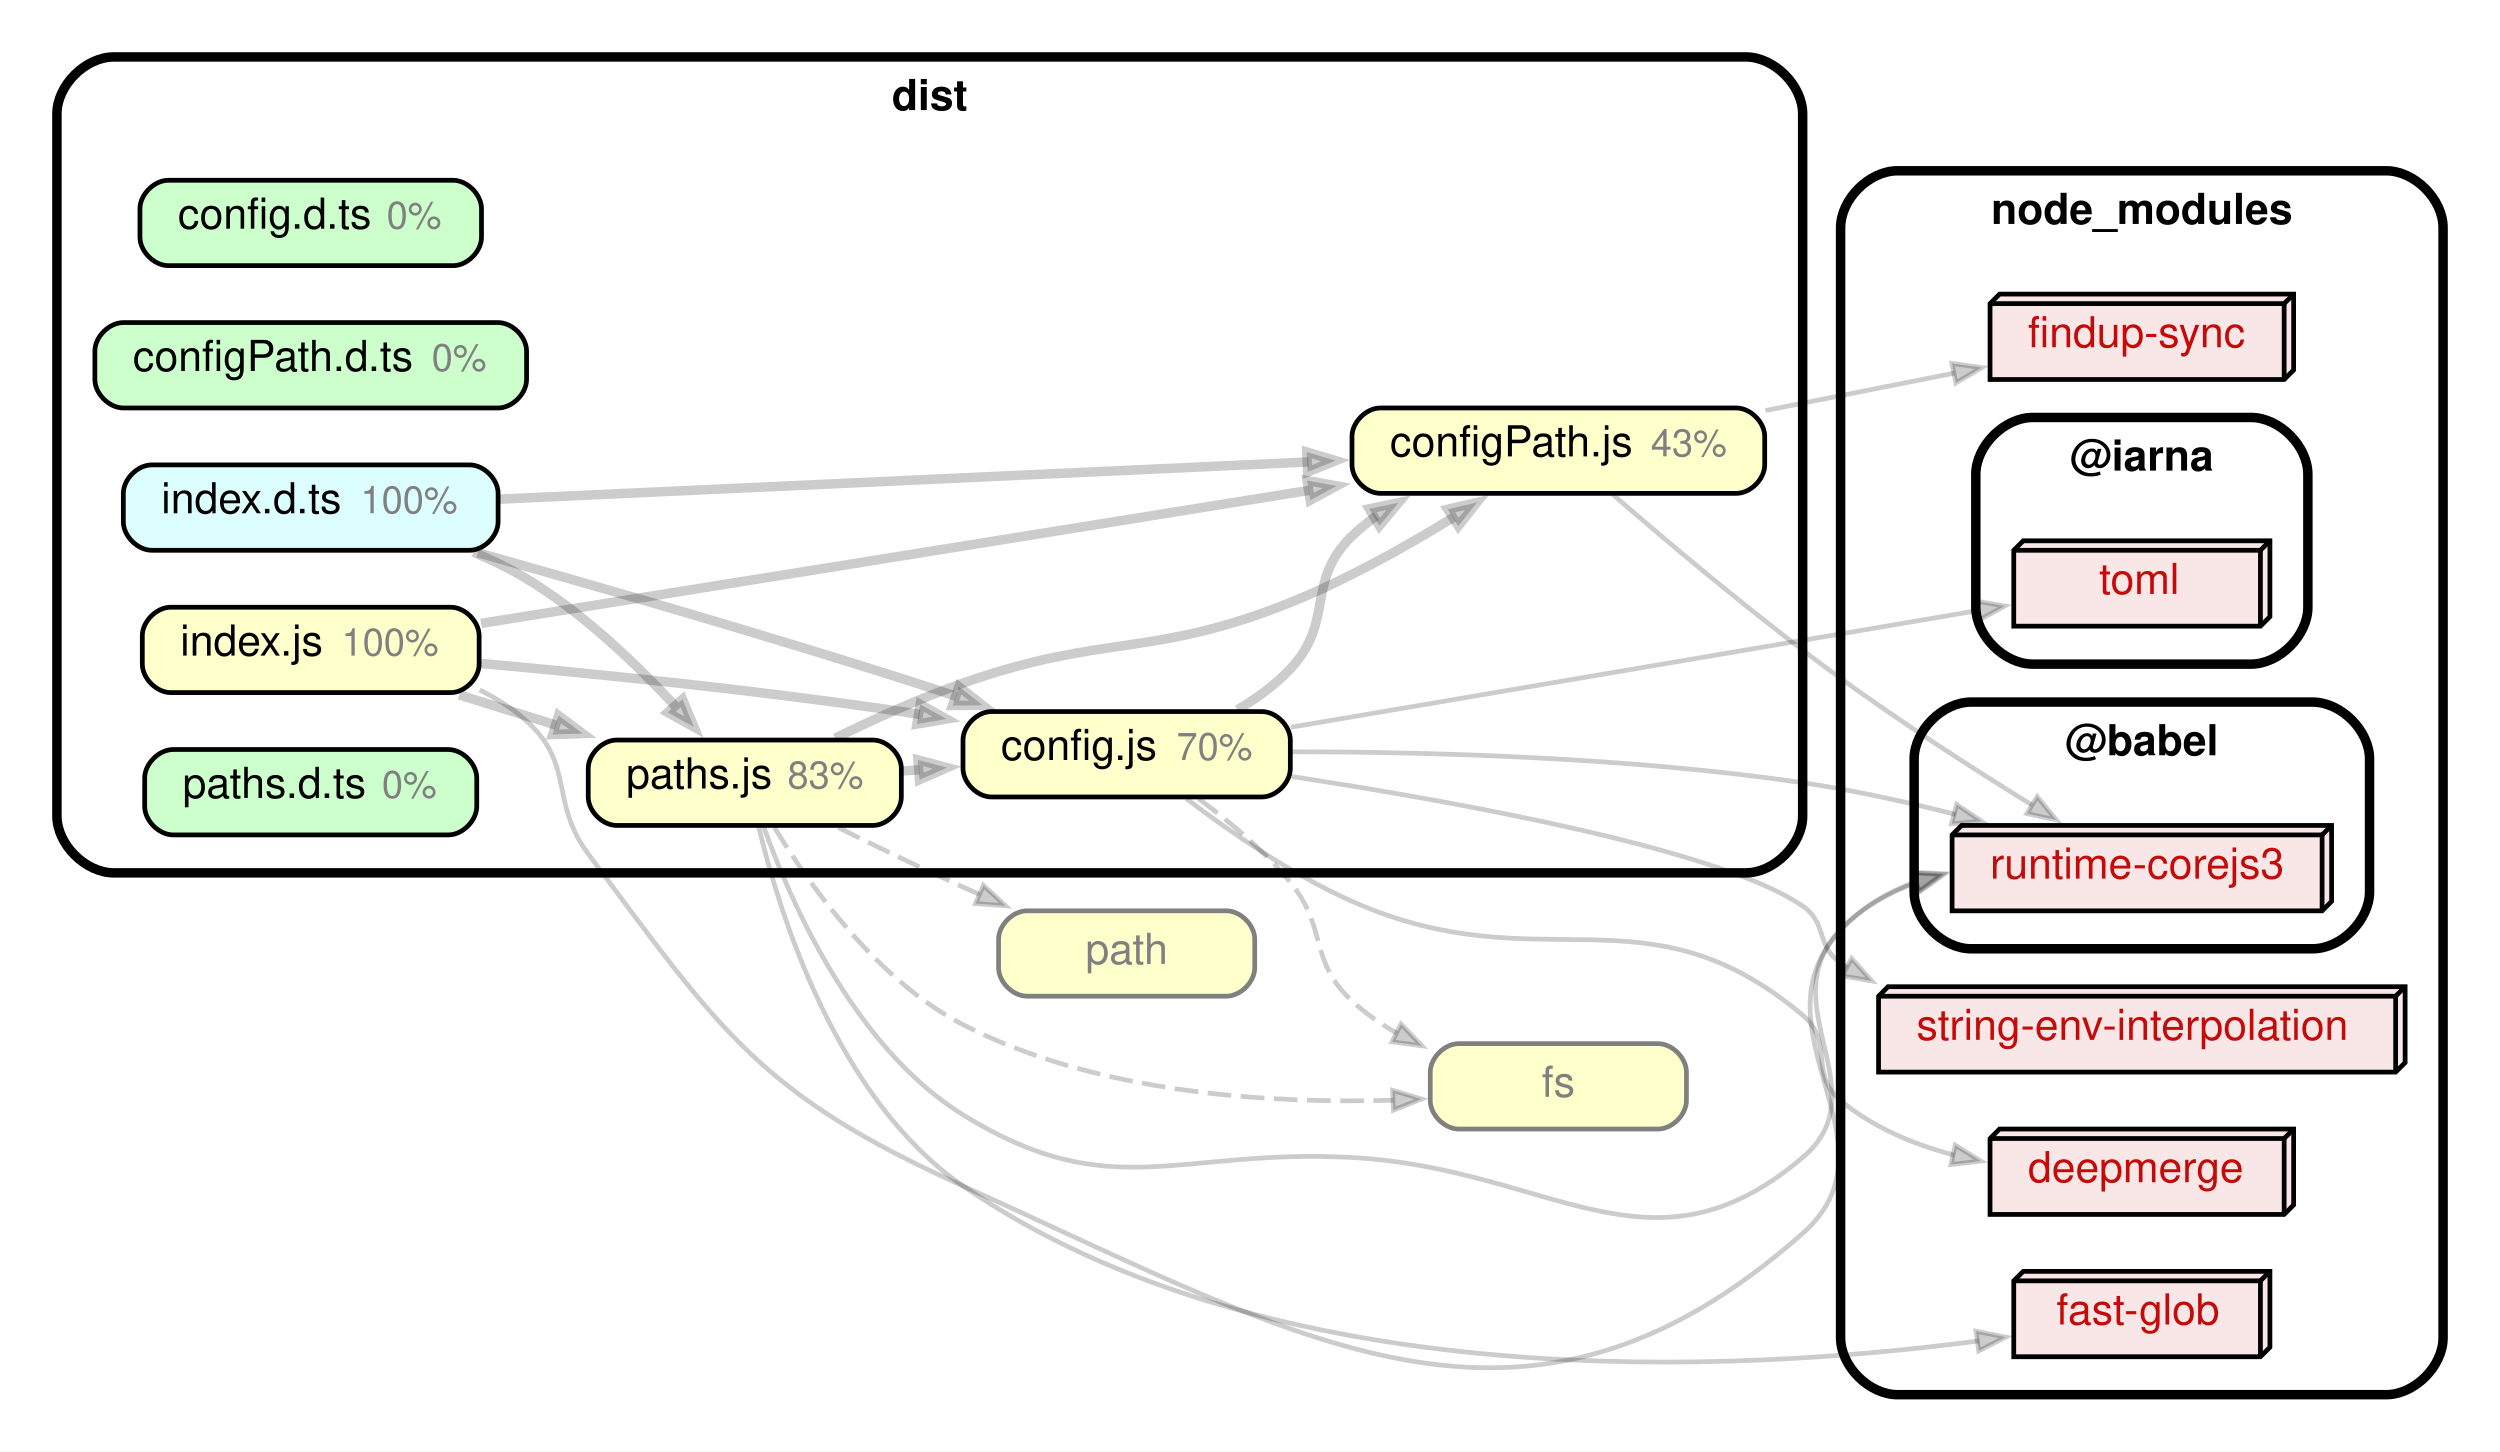
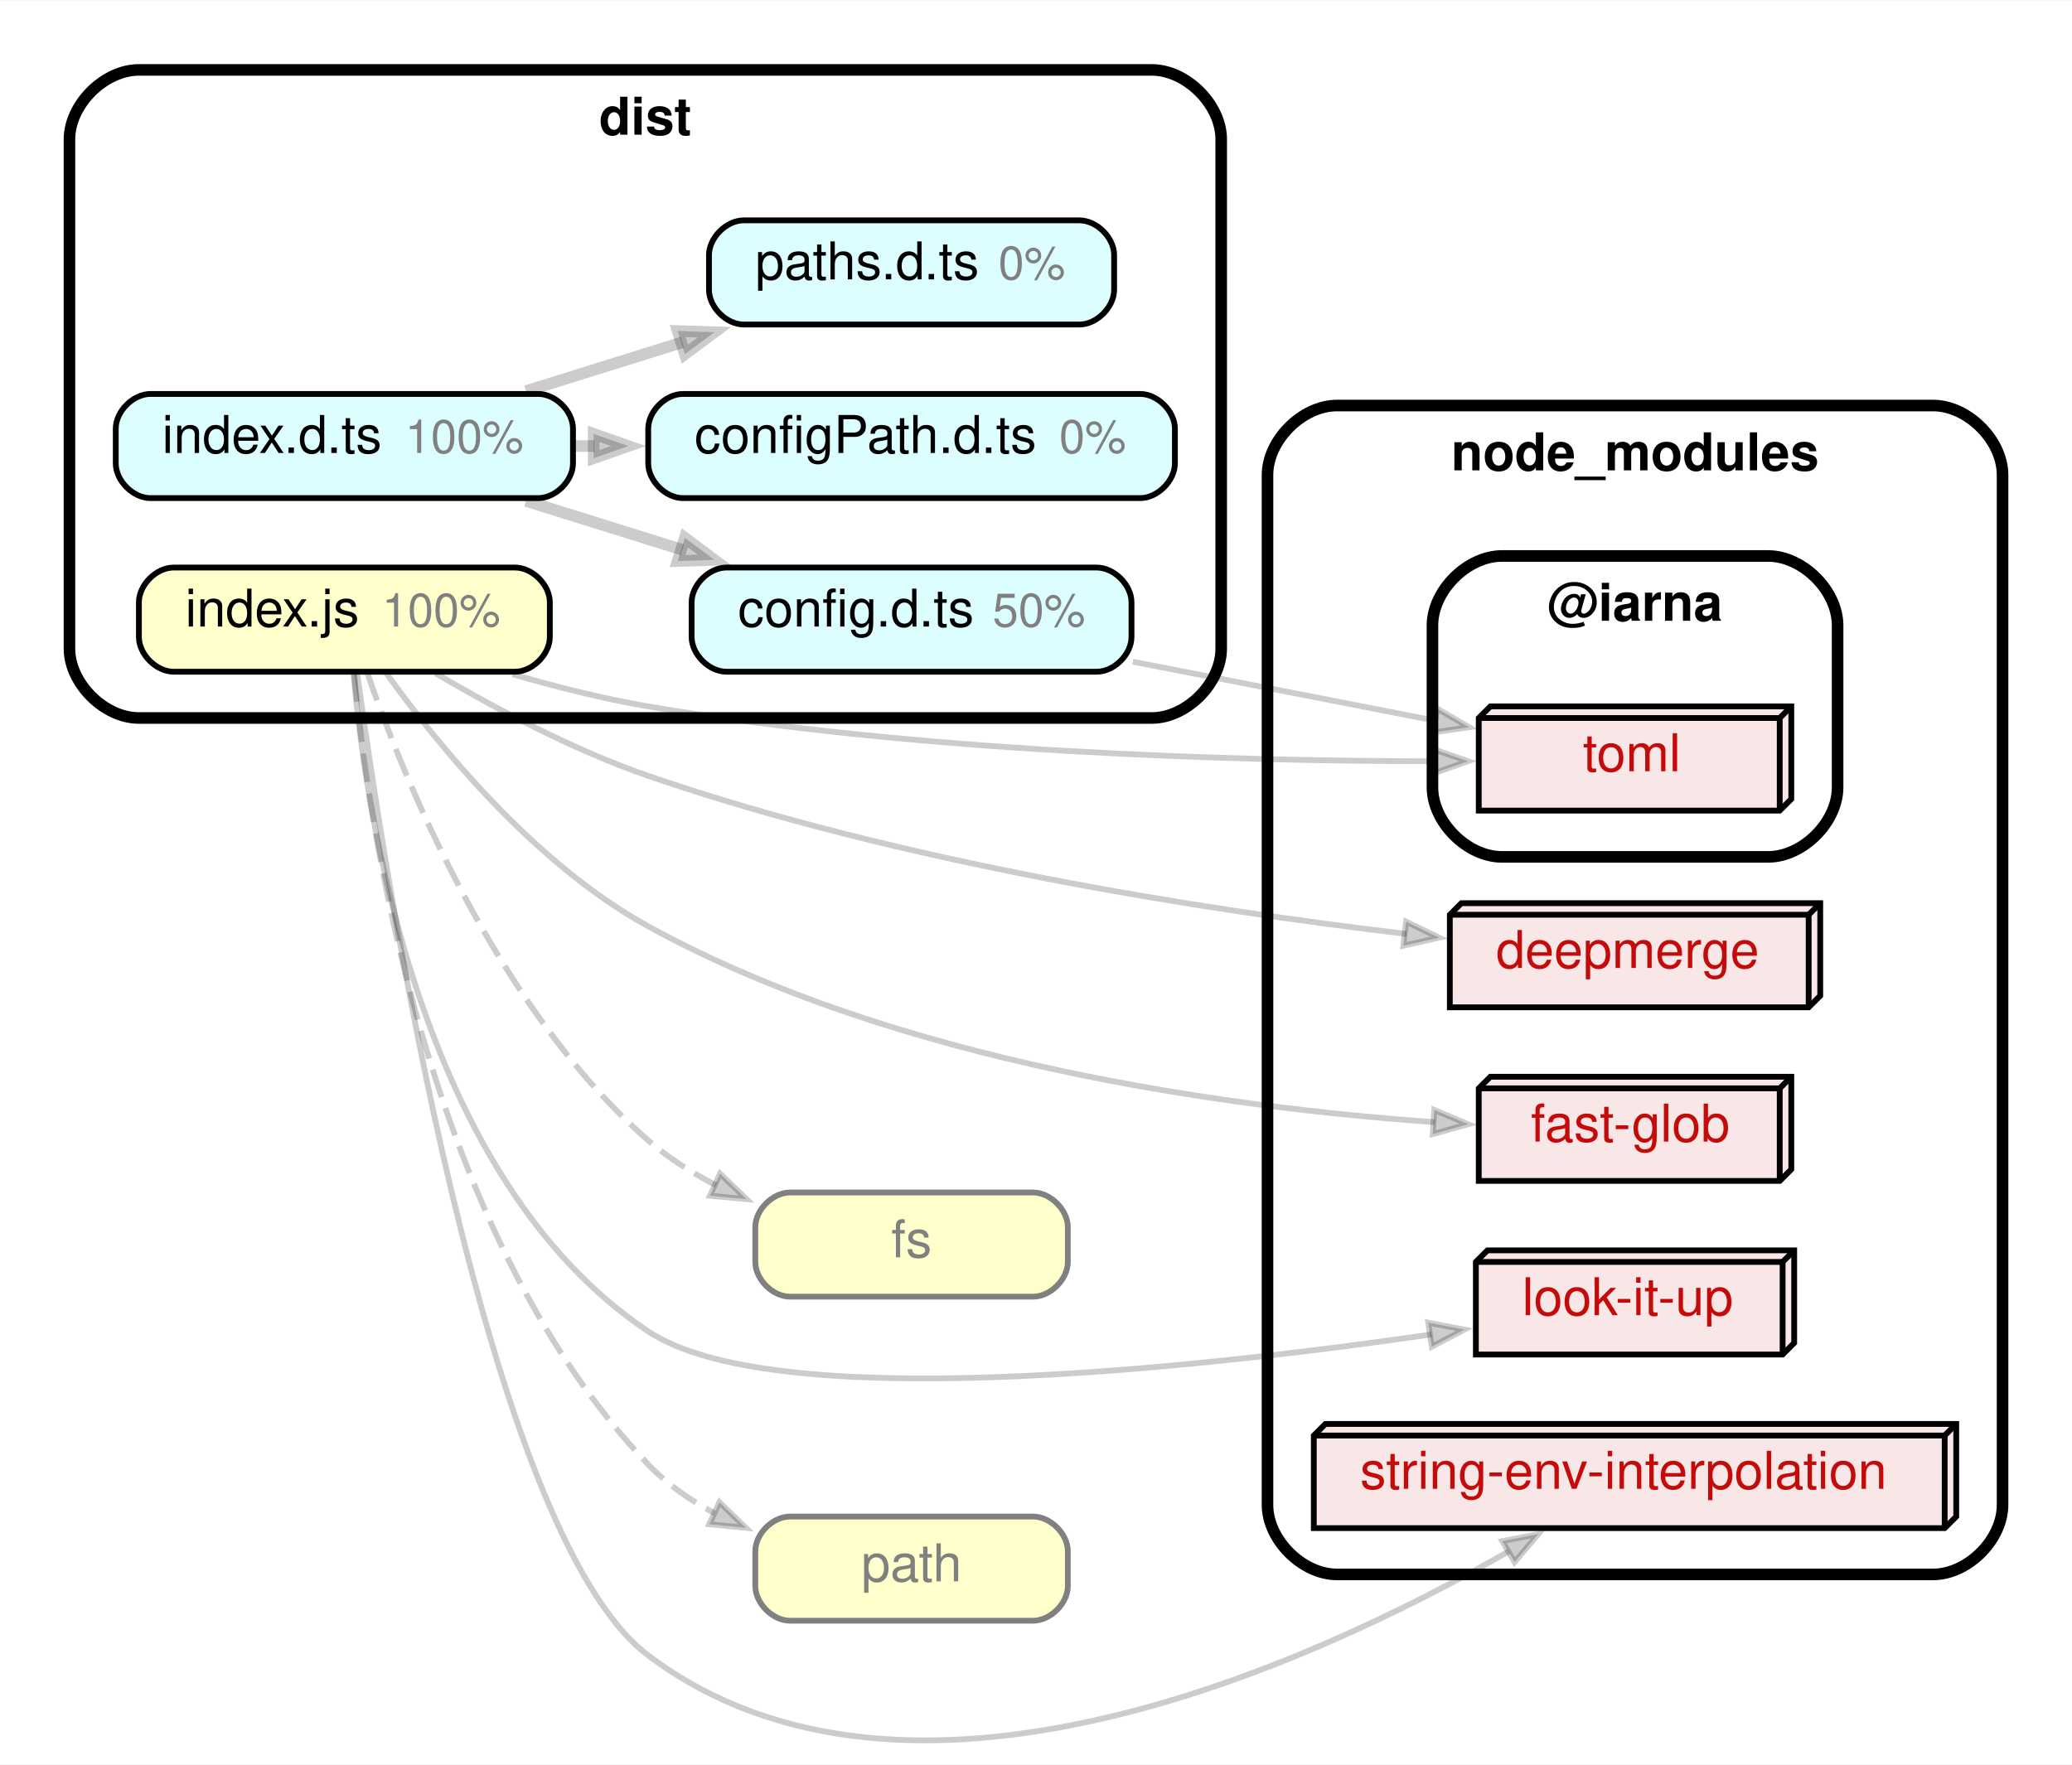
- <svg xmlns="http://www.w3.org/2000/svg" xmlns:xlink="http://www.w3.org/1999/xlink" width="527pt" height="306pt" viewBox="0.00 0.00 527.00 306.00">
-   <g id="graph0" class="graph" transform="scale(1 1) rotate(0) translate(4 302)">
-     <polygon fill="white" stroke="none" points="-4,4 -4,-302 523,-302 523,4 -4,4" />
+ <svg xmlns="http://www.w3.org/2000/svg" xmlns:xlink="http://www.w3.org/1999/xlink" width="358pt" height="305pt" viewBox="0.00 0.00 358.00 304.84">
+   <g id="graph0" class="graph" transform="scale(1 1) rotate(0) translate(4 300.84)">
+     <polygon fill="white" stroke="none" points="-4,4 -4,-300.84 354,-300.84 354,4 -4,4" />
    <g id="clust1" class="cluster">
-       <path fill="#ffffff" stroke="black" stroke-width="2" d="M20,-118C20,-118 364,-118 364,-118 370,-118 376,-124 376,-130 376,-130 376,-278 376,-278 376,-284 370,-290 364,-290 364,-290 20,-290 20,-290 14,-290 8,-284 8,-278 8,-278 8,-130 8,-130 8,-124 14,-118 20,-118" />
-       <text text-anchor="middle" x="192" y="-278.8" font-family="Helvetica,sans-Serif" font-weight="bold" font-size="9.00">dist</text>
+       <path fill="#ffffff" stroke="black" stroke-width="2" d="M20,-176.84C20,-176.84 195,-176.84 195,-176.84 201,-176.84 207,-182.84 207,-188.84 207,-188.84 207,-276.84 207,-276.84 207,-282.84 201,-288.84 195,-288.84 195,-288.84 20,-288.84 20,-288.84 14,-288.84 8,-282.84 8,-276.84 8,-276.84 8,-188.84 8,-188.84 8,-182.84 14,-176.84 20,-176.84" />
+       <text text-anchor="middle" x="107.5" y="-277.64" font-family="Helvetica,sans-Serif" font-weight="bold" font-size="9.00">dist</text>
    </g>
    <g id="clust2" class="cluster">
-       <path fill="#ffffff" stroke="black" stroke-width="2" d="M396,-8C396,-8 499,-8 499,-8 505,-8 511,-14 511,-20 511,-20 511,-254 511,-254 511,-260 505,-266 499,-266 499,-266 396,-266 396,-266 390,-266 384,-260 384,-254 384,-254 384,-20 384,-20 384,-14 390,-8 396,-8" />
-       <text text-anchor="middle" x="447.5" y="-254.8" font-family="Helvetica,sans-Serif" font-weight="bold" font-size="9.00">node_modules</text>
+       <path fill="#ffffff" stroke="black" stroke-width="2" d="M227,-28.84C227,-28.84 330,-28.84 330,-28.84 336,-28.84 342,-34.84 342,-40.84 342,-40.84 342,-218.84 342,-218.84 342,-224.84 336,-230.84 330,-230.84 330,-230.84 227,-230.84 227,-230.84 221,-230.84 215,-224.84 215,-218.84 215,-218.84 215,-40.84 215,-40.84 215,-34.84 221,-28.84 227,-28.84" />
+       <text text-anchor="middle" x="278.5" y="-219.64" font-family="Helvetica,sans-Serif" font-weight="bold" font-size="9.00">node_modules</text>
    </g>
    <g id="clust3" class="cluster">
-       <path fill="#ffffff" stroke="black" stroke-width="2" d="M411.5,-102C411.5,-102 483.5,-102 483.5,-102 489.5,-102 495.5,-108 495.5,-114 495.5,-114 495.5,-142 495.5,-142 495.5,-148 489.5,-154 483.5,-154 483.5,-154 411.5,-154 411.5,-154 405.5,-154 399.5,-148 399.5,-142 399.5,-142 399.5,-114 399.5,-114 399.5,-108 405.5,-102 411.5,-102" />
-       <text text-anchor="middle" x="447.5" y="-142.8" font-family="Helvetica,sans-Serif" font-weight="bold" font-size="9.00">@babel</text>
-     </g>
-     <g id="clust4" class="cluster">
-       <path fill="#ffffff" stroke="black" stroke-width="2" d="M424.5,-162C424.5,-162 470.5,-162 470.5,-162 476.5,-162 482.5,-168 482.5,-174 482.5,-174 482.5,-202 482.5,-202 482.5,-208 476.5,-214 470.5,-214 470.5,-214 424.5,-214 424.5,-214 418.5,-214 412.5,-208 412.5,-202 412.5,-202 412.5,-174 412.5,-174 412.5,-168 418.5,-162 424.5,-162" />
-       <text text-anchor="middle" x="447.5" y="-202.8" font-family="Helvetica,sans-Serif" font-weight="bold" font-size="9.00">@iarna</text>
+       <path fill="#ffffff" stroke="black" stroke-width="2" d="M255.5,-152.84C255.5,-152.84 301.5,-152.84 301.5,-152.84 307.5,-152.84 313.5,-158.84 313.5,-164.84 313.5,-164.84 313.5,-192.84 313.5,-192.84 313.5,-198.84 307.5,-204.84 301.5,-204.84 301.5,-204.84 255.5,-204.84 255.5,-204.84 249.5,-204.84 243.5,-198.84 243.5,-192.84 243.5,-192.84 243.5,-164.84 243.5,-164.84 243.5,-158.84 249.5,-152.84 255.5,-152.84" />
+       <text text-anchor="middle" x="278.5" y="-193.64" font-family="Helvetica,sans-Serif" font-weight="bold" font-size="9.00">@iarna</text>
    </g>
    <g id="node1" class="node">
      <g id="a_node1">
        <a xlink:href="dist/config.d.ts" xlink:title="config.d.ts">
-           <path fill="#ccffcc" stroke="black" d="M91.5,-264C91.5,-264 31.5,-264 31.5,-264 28.5,-264 25.5,-261 25.5,-258 25.5,-258 25.5,-252 25.5,-252 25.5,-249 28.5,-246 31.5,-246 31.5,-246 91.5,-246 91.5,-246 94.5,-246 97.5,-249 97.5,-252 97.5,-252 97.5,-258 97.5,-258 97.5,-261 94.5,-264 91.5,-264" />
-           <text text-anchor="start" x="33.5" y="-253.8" font-family="Helvetica,sans-Serif" font-size="9.00">config.d.ts </text>
-           <text text-anchor="start" x="77.5" y="-253.8" font-family="Helvetica,sans-Serif" font-size="8.00" fill="#808080">0%</text>
+           <path fill="#ddfeff" stroke="black" d="M185.5,-202.84C185.5,-202.84 121.5,-202.84 121.5,-202.84 118.5,-202.84 115.5,-199.84 115.5,-196.84 115.5,-196.84 115.5,-190.84 115.5,-190.84 115.5,-187.84 118.5,-184.84 121.5,-184.84 121.5,-184.84 185.5,-184.84 185.5,-184.84 188.5,-184.84 191.5,-187.84 191.5,-190.84 191.5,-190.84 191.5,-196.84 191.5,-196.84 191.5,-199.84 188.5,-202.84 185.5,-202.84" />
+           <text text-anchor="start" x="123.5" y="-192.64" font-family="Helvetica,sans-Serif" font-size="9.00">config.d.ts </text>
+           <text text-anchor="start" x="167.5" y="-192.64" font-family="Helvetica,sans-Serif" font-size="8.00" fill="#808080">50%</text>
        </a>
      </g>
    </g>
    <g id="node2" class="node">
      <g id="a_node2">
-         <a xlink:href="dist/config.js" xlink:title="config.js">
-           <path fill="#ffffcc" stroke="black" d="M262,-152C262,-152 205,-152 205,-152 202,-152 199,-149 199,-146 199,-146 199,-140 199,-140 199,-137 202,-134 205,-134 205,-134 262,-134 262,-134 265,-134 268,-137 268,-140 268,-140 268,-146 268,-146 268,-149 265,-152 262,-152" />
-           <text text-anchor="start" x="207" y="-141.8" font-family="Helvetica,sans-Serif" font-size="9.00">config.js </text>
-           <text text-anchor="start" x="244" y="-141.8" font-family="Helvetica,sans-Serif" font-size="8.00" fill="#808080">70%</text>
-         </a>
-       </g>
-     </g>
-     <g id="node3" class="node">
-       <g id="a_node3">
-         <a xlink:href="dist/configPath.js" xlink:title="configPath.js">
-           <path fill="#ffffcc" stroke="black" d="M362,-216C362,-216 287,-216 287,-216 284,-216 281,-213 281,-210 281,-210 281,-204 281,-204 281,-201 284,-198 287,-198 287,-198 362,-198 362,-198 365,-198 368,-201 368,-204 368,-204 368,-210 368,-210 368,-213 365,-216 362,-216" />
-           <text text-anchor="start" x="289" y="-205.8" font-family="Helvetica,sans-Serif" font-size="9.00">configPath.js </text>
-           <text text-anchor="start" x="344" y="-205.8" font-family="Helvetica,sans-Serif" font-size="8.00" fill="#808080">43%</text>
+         <a xlink:href="node_modules/@iarna/toml" xlink:title="toml">
+           <polygon fill="#c40b0a" fill-opacity="0.102" stroke="black" points="305.5,-178.84 253.5,-178.84 251.5,-176.84 251.5,-160.84 303.5,-160.84 305.5,-162.84 305.5,-178.84" />
+           <polyline fill="none" stroke="black" points="303.5,-176.84 251.5,-176.84" />
+           <polyline fill="none" stroke="black" points="303.5,-176.84 303.5,-160.84" />
+           <polyline fill="none" stroke="black" points="303.5,-176.84 305.5,-178.84" />
+           <text text-anchor="start" x="269.5" y="-167.64" font-family="Helvetica,sans-Serif" font-size="9.00" fill="#c40b0a">toml</text>
        </a>
      </g>
    </g>
    <g id="edge1" class="edge">
-       <path fill="none" stroke="#000000" stroke-width="2" stroke-opacity="0.2" d="M256.83,-152.37C260.89,-154.77 264.83,-157.64 268,-161 277.41,-170.98 271.13,-179.46 281,-189 282.56,-190.51 284.27,-191.9 286.08,-193.19" />
-       <polygon fill="#000000" fill-opacity="0.2" stroke="#000000" stroke-width="2" stroke-opacity="0.2" points="284.61,-194.75 290.83,-196.04 286.77,-191.15 284.61,-194.75" />
+       <path fill="none" stroke="#000000" stroke-opacity="0.2" d="M191.74,-186.57C208.42,-183.32 227.93,-179.51 244.13,-176.35" />
+       <polygon fill="#000000" fill-opacity="0.2" stroke="#000000" stroke-opacity="0.2" points="244.34,-178.45 249.83,-175.24 243.53,-174.33 244.34,-178.45" />
+     </g>
+     <g id="node3" class="node">
+       <g id="a_node3">
+         <a xlink:href="dist/configPath.d.ts" xlink:title="configPath.d.ts">
+           <path fill="#ddfeff" stroke="black" d="M193,-232.84C193,-232.84 114,-232.84 114,-232.84 111,-232.84 108,-229.84 108,-226.84 108,-226.84 108,-220.84 108,-220.84 108,-217.84 111,-214.84 114,-214.84 114,-214.84 193,-214.84 193,-214.84 196,-214.84 199,-217.84 199,-220.84 199,-220.84 199,-226.84 199,-226.84 199,-229.84 196,-232.84 193,-232.84" />
+           <text text-anchor="start" x="116" y="-222.64" font-family="Helvetica,sans-Serif" font-size="9.00">configPath.d.ts </text>
+           <text text-anchor="start" x="179" y="-222.64" font-family="Helvetica,sans-Serif" font-size="8.00" fill="#808080">0%</text>
+         </a>
+       </g>
    </g>
    <g id="node4" class="node">
      <g id="a_node4">
-         <a xlink:href="node_modules/@babel/runtime-corejs3" xlink:title="runtime-corejs3">
-           <polygon fill="#c40b0a" fill-opacity="0.102" stroke="black" points="487.5,-128 409.5,-128 407.5,-126 407.5,-110 485.5,-110 487.5,-112 487.5,-128" />
-           <polyline fill="none" stroke="black" points="485.5,-126 407.5,-126" />
-           <polyline fill="none" stroke="black" points="485.5,-126 485.5,-110" />
-           <polyline fill="none" stroke="black" points="485.5,-126 487.5,-128" />
-           <text text-anchor="start" x="415.5" y="-116.8" font-family="Helvetica,sans-Serif" font-size="9.00" fill="#c40b0a">runtime-corejs3</text>
+         <a xlink:href="dist/index.d.ts" xlink:title="index.d.ts">
+           <path fill="#ddfeff" stroke="black" d="M89,-232.84C89,-232.84 22,-232.84 22,-232.84 19,-232.84 16,-229.84 16,-226.84 16,-226.84 16,-220.84 16,-220.84 16,-217.84 19,-214.84 22,-214.84 22,-214.84 89,-214.84 89,-214.84 92,-214.84 95,-217.84 95,-220.84 95,-220.84 95,-226.84 95,-226.84 95,-229.84 92,-232.84 89,-232.84" />
+           <text text-anchor="start" x="24" y="-222.64" font-family="Helvetica,sans-Serif" font-size="9.00">index.d.ts </text>
+           <text text-anchor="start" x="66" y="-222.64" font-family="Helvetica,sans-Serif" font-size="8.00" fill="#808080">100%</text>
        </a>
      </g>
    </g>
    <g id="edge2" class="edge">
-       <path fill="none" stroke="#000000" stroke-opacity="0.2" d="M268.42,-143.53C297.2,-143.51 339.51,-142.37 376,-137 386.56,-135.45 397.83,-132.96 408.19,-130.32" />
-       <polygon fill="#000000" fill-opacity="0.2" stroke="#000000" stroke-opacity="0.2" points="408.46,-132.42 413.73,-128.86 407.4,-128.36 408.46,-132.42" />
+       <path fill="none" stroke="#000000" stroke-width="2" stroke-opacity="0.2" d="M86.88,-214.35C95.45,-211.67 104.9,-208.72 113.89,-205.91" />
+       <polygon fill="#000000" fill-opacity="0.2" stroke="#000000" stroke-width="2" stroke-opacity="0.2" points="114.33,-207.97 119.43,-204.17 113.08,-203.96 114.33,-207.97" />
+     </g>
+     <g id="edge3" class="edge">
+       <path fill="none" stroke="#000000" stroke-width="2" stroke-opacity="0.2" d="M95.27,-223.84C96.41,-223.84 97.56,-223.84 98.71,-223.84" />
+       <polygon fill="#000000" fill-opacity="0.2" stroke="#000000" stroke-width="2" stroke-opacity="0.2" points="98.57,-225.94 104.57,-223.84 98.57,-221.74 98.57,-225.94" />
    </g>
    <g id="node5" class="node">
      <g id="a_node5">
-         <a xlink:href="node_modules/@iarna/toml" xlink:title="toml">
-           <polygon fill="#c40b0a" fill-opacity="0.102" stroke="black" points="474.5,-188 422.5,-188 420.5,-186 420.5,-170 472.5,-170 474.5,-172 474.5,-188" />
-           <polyline fill="none" stroke="black" points="472.5,-186 420.5,-186" />
-           <polyline fill="none" stroke="black" points="472.5,-186 472.5,-170" />
-           <polyline fill="none" stroke="black" points="472.5,-186 474.5,-188" />
-           <text text-anchor="start" x="438.5" y="-176.8" font-family="Helvetica,sans-Serif" font-size="9.00" fill="#c40b0a">toml</text>
-         </a>
-       </g>
-     </g>
-     <g id="edge3" class="edge">
-       <path fill="none" stroke="#000000" stroke-opacity="0.2" d="M268.09,-148.7C307.77,-155.44 373.38,-166.58 413.01,-173.31" />
-       <polygon fill="#000000" fill-opacity="0.2" stroke="#000000" stroke-opacity="0.2" points="412.34,-175.33 418.61,-174.26 413.04,-171.19 412.34,-175.33" />
-     </g>
-     <g id="node6" class="node">
-       <g id="a_node6">
-         <a xlink:href="node_modules/deepmerge" xlink:title="deepmerge">
-           <polygon fill="#c40b0a" fill-opacity="0.102" stroke="black" points="479.5,-64 417.5,-64 415.5,-62 415.5,-46 477.5,-46 479.5,-48 479.5,-64" />
-           <polyline fill="none" stroke="black" points="477.5,-62 415.5,-62" />
-           <polyline fill="none" stroke="black" points="477.5,-62 477.5,-46" />
-           <polyline fill="none" stroke="black" points="477.5,-62 479.5,-64" />
-           <text text-anchor="start" x="423.5" y="-52.8" font-family="Helvetica,sans-Serif" font-size="9.00" fill="#c40b0a">deepmerge</text>
+         <a xlink:href="dist/paths.d.ts" xlink:title="paths.d.ts">
+           <path fill="#ddfeff" stroke="black" d="M182.5,-262.84C182.5,-262.84 124.5,-262.84 124.5,-262.84 121.5,-262.84 118.5,-259.84 118.5,-256.84 118.5,-256.84 118.5,-250.84 118.5,-250.84 118.5,-247.84 121.5,-244.84 124.5,-244.84 124.5,-244.84 182.5,-244.84 182.5,-244.84 185.5,-244.84 188.5,-247.84 188.5,-250.84 188.5,-250.84 188.5,-256.84 188.5,-256.84 188.5,-259.84 185.5,-262.84 182.5,-262.84" />
+           <text text-anchor="start" x="126.5" y="-252.64" font-family="Helvetica,sans-Serif" font-size="9.00">paths.d.ts </text>
+           <text text-anchor="start" x="168.5" y="-252.64" font-family="Helvetica,sans-Serif" font-size="8.00" fill="#808080">0%</text>
        </a>
      </g>
    </g>
    <g id="edge4" class="edge">
-       <path fill="none" stroke="#000000" stroke-opacity="0.2" d="M246.08,-133.65C255.11,-126.77 268.23,-117.67 281,-112 320.8,-94.33 342.69,-116.06 376,-88 382.7,-82.36 377.27,-75.6 384,-70 390.77,-64.37 399.3,-60.78 407.87,-58.52" />
-       <polygon fill="#000000" fill-opacity="0.2" stroke="#000000" stroke-opacity="0.2" points="408.16,-60.6 413.56,-57.24 407.25,-56.51 408.16,-60.6" />
+       <path fill="none" stroke="#000000" stroke-width="2" stroke-opacity="0.2" d="M86.88,-233.33C95.45,-236.01 104.9,-238.96 113.89,-241.77" />
+       <polygon fill="#000000" fill-opacity="0.2" stroke="#000000" stroke-width="2" stroke-opacity="0.2" points="113.08,-243.72 119.43,-243.51 114.33,-239.71 113.08,-243.72" />
    </g>
-     <g id="node7" class="node">
-       <g id="a_node7">
-         <a xlink:title="fs">
-           <path fill="#ffffcc" stroke="grey" d="M345.5,-82C345.5,-82 303.5,-82 303.5,-82 300.5,-82 297.5,-79 297.5,-76 297.5,-76 297.5,-70 297.5,-70 297.5,-67 300.5,-64 303.5,-64 303.5,-64 345.5,-64 345.5,-64 348.5,-64 351.5,-67 351.5,-70 351.5,-70 351.5,-76 351.5,-76 351.5,-79 348.5,-82 345.5,-82" />
-           <text text-anchor="middle" x="324.5" y="-70.8" font-family="Helvetica,sans-Serif" font-size="9.00" fill="grey">fs</text>
+     <g id="node6" class="node">
+       <g id="a_node6">
+         <a xlink:href="dist/index.js" xlink:title="index.js">
+           <path fill="#ffffcc" stroke="black" d="M85,-202.84C85,-202.84 26,-202.84 26,-202.84 23,-202.84 20,-199.84 20,-196.84 20,-196.84 20,-190.84 20,-190.84 20,-187.84 23,-184.84 26,-184.84 26,-184.84 85,-184.84 85,-184.84 88,-184.84 91,-187.84 91,-190.84 91,-190.84 91,-196.84 91,-196.84 91,-199.84 88,-202.84 85,-202.84" />
+           <text text-anchor="start" x="28" y="-192.64" font-family="Helvetica,sans-Serif" font-size="9.00">index.js </text>
+           <text text-anchor="start" x="62" y="-192.64" font-family="Helvetica,sans-Serif" font-size="8.00" fill="#808080">100%</text>
        </a>
      </g>
    </g>
    <g id="edge5" class="edge">
-       <path fill="none" stroke="#000000" stroke-dasharray="5,2" stroke-opacity="0.2" d="M248.67,-133.62C255.12,-128.88 262.51,-122.7 268,-116 275.93,-106.31 271.8,-99.5 281,-91 283.8,-88.42 287.02,-86.17 290.42,-84.23" />
-       <polygon fill="#000000" fill-opacity="0.2" stroke="#000000" stroke-opacity="0.2" points="291.33,-86.12 295.74,-81.54 289.44,-82.37 291.33,-86.12" />
+       <path fill="none" stroke="#000000" stroke-opacity="0.2" d="M84.56,-184.4C92.09,-182.22 100.29,-180.15 108,-178.84 154.59,-170.93 209.33,-169.4 243.72,-169.36" />
+       <polygon fill="#000000" fill-opacity="0.2" stroke="#000000" stroke-opacity="0.2" points="243.64,-171.46 249.65,-169.37 243.65,-167.26 243.64,-171.46" />
    </g>
-     <g id="node8" class="node">
-       <g id="a_node8">
-         <a xlink:href="node_modules/string-env-interpolation" xlink:title="string-env-interpolation">
-           <polygon fill="#c40b0a" fill-opacity="0.102" stroke="black" points="503,-94 394,-94 392,-92 392,-76 501,-76 503,-78 503,-94" />
-           <polyline fill="none" stroke="black" points="501,-92 392,-92" />
-           <polyline fill="none" stroke="black" points="501,-92 501,-76" />
-           <polyline fill="none" stroke="black" points="501,-92 503,-94" />
-           <text text-anchor="start" x="400" y="-82.8" font-family="Helvetica,sans-Serif" font-size="9.00" fill="#c40b0a">string-env-interpolation</text>
+     <g id="node7" class="node">
+       <g id="a_node7">
+         <a xlink:href="node_modules/deepmerge" xlink:title="deepmerge">
+           <polygon fill="#c40b0a" fill-opacity="0.102" stroke="black" points="310.5,-144.84 248.5,-144.84 246.5,-142.84 246.5,-126.84 308.5,-126.84 310.5,-128.84 310.5,-144.84" />
+           <polyline fill="none" stroke="black" points="308.5,-142.84 246.5,-142.84" />
+           <polyline fill="none" stroke="black" points="308.5,-142.84 308.5,-126.84" />
+           <polyline fill="none" stroke="black" points="308.5,-142.84 310.5,-144.84" />
+           <text text-anchor="start" x="254.5" y="-133.64" font-family="Helvetica,sans-Serif" font-size="9.00" fill="#c40b0a">deepmerge</text>
        </a>
      </g>
    </g>
    <g id="edge6" class="edge">
-       <path fill="none" stroke="#000000" stroke-opacity="0.2" d="M268.28,-138.31C304.39,-132.79 358.78,-122.85 376,-111 381.28,-107.37 378.72,-102.63 384,-99 384.46,-98.68 384.93,-98.37 385.41,-98.07" />
-       <polygon fill="#000000" fill-opacity="0.2" stroke="#000000" stroke-opacity="0.2" points="386.32,-99.96 390.56,-95.22 384.29,-96.29 386.32,-99.96" />
+       <path fill="none" stroke="#000000" stroke-opacity="0.2" d="M71.28,-184.55C81.3,-178.65 95.02,-171.31 108,-166.84 151.57,-151.83 204.08,-143.66 238.99,-139.53" />
+       <polygon fill="#000000" fill-opacity="0.2" stroke="#000000" stroke-opacity="0.2" points="238.94,-141.65 244.66,-138.88 238.46,-137.48 238.94,-141.65" />
+     </g>
+     <g id="node8" class="node">
+       <g id="a_node8">
+         <a xlink:href="node_modules/fast-glob" xlink:title="fast-glob">
+           <polygon fill="#c40b0a" fill-opacity="0.102" stroke="black" points="305.5,-114.84 253.5,-114.84 251.5,-112.84 251.5,-96.84 303.5,-96.84 305.5,-98.84 305.5,-114.84" />
+           <polyline fill="none" stroke="black" points="303.5,-112.84 251.5,-112.84" />
+           <polyline fill="none" stroke="black" points="303.5,-112.84 303.5,-96.84" />
+           <polyline fill="none" stroke="black" points="303.5,-112.84 305.5,-114.84" />
+           <text text-anchor="start" x="260.5" y="-103.64" font-family="Helvetica,sans-Serif" font-size="9.00" fill="#c40b0a">fast-glob</text>
+         </a>
+       </g>
    </g>
    <g id="edge7" class="edge">
-       <path fill="none" stroke="#000000" stroke-opacity="0.2" d="M335.98,-197.76C347.46,-187.8 366.57,-171.66 384,-159 397.02,-149.55 412.2,-139.8 424.35,-132.29" />
-       <polygon fill="#000000" fill-opacity="0.2" stroke="#000000" stroke-opacity="0.2" points="425.44,-134.08 429.46,-129.16 423.25,-130.5 425.44,-134.08" />
+       <path fill="none" stroke="#000000" stroke-opacity="0.2" d="M62.64,-184.73C71.28,-172.68 88.2,-151.7 108,-140.84 151.04,-117.23 208.18,-109.5 243.9,-107" />
+       <polygon fill="#000000" fill-opacity="0.2" stroke="#000000" stroke-opacity="0.2" points="243.81,-109.11 249.67,-106.64 243.55,-104.92 243.81,-109.11" />
    </g>
-     <g id="node10" class="node">
-       <g id="a_node10">
-         <a xlink:href="node_modules/findup-sync" xlink:title="findup-sync">
-           <polygon fill="#c40b0a" fill-opacity="0.102" stroke="black" points="479.5,-240 417.5,-240 415.5,-238 415.5,-222 477.5,-222 479.5,-224 479.5,-240" />
-           <polyline fill="none" stroke="black" points="477.5,-238 415.5,-238" />
-           <polyline fill="none" stroke="black" points="477.5,-238 477.5,-222" />
-           <polyline fill="none" stroke="black" points="477.5,-238 479.5,-240" />
-           <text text-anchor="start" x="423.5" y="-228.8" font-family="Helvetica,sans-Serif" font-size="9.00" fill="#c40b0a">findup-sync</text>
+     <g id="node9" class="node">
+       <g id="a_node9">
+         <a xlink:title="fs">
+           <path fill="#ffffcc" stroke="grey" d="M174.5,-94.84C174.5,-94.84 132.5,-94.84 132.5,-94.84 129.5,-94.84 126.5,-91.84 126.5,-88.84 126.5,-88.84 126.5,-82.84 126.5,-82.84 126.5,-79.84 129.5,-76.84 132.5,-76.84 132.5,-76.84 174.5,-76.84 174.5,-76.84 177.5,-76.84 180.5,-79.84 180.5,-82.84 180.5,-82.84 180.5,-88.84 180.5,-88.84 180.5,-91.84 177.5,-94.84 174.5,-94.84" />
+           <text text-anchor="middle" x="153.5" y="-83.64" font-family="Helvetica,sans-Serif" font-size="9.00" fill="grey">fs</text>
        </a>
      </g>
    </g>
    <g id="edge8" class="edge">
-       <path fill="none" stroke="#000000" stroke-opacity="0.2" d="M368.16,-215.46C381.13,-218.03 395.3,-220.84 407.98,-223.36" />
-       <polygon fill="#000000" fill-opacity="0.2" stroke="#000000" stroke-opacity="0.2" points="407.47,-225.4 413.76,-224.51 408.29,-221.28 407.47,-225.4" />
+       <path fill="none" stroke="#000000" stroke-dasharray="5,2" stroke-opacity="0.2" d="M59.47,-184.6C65.68,-166.65 81.69,-126.81 108,-103.84 111.46,-100.82 115.49,-98.26 119.69,-96.12" />
+       <polygon fill="#000000" fill-opacity="0.2" stroke="#000000" stroke-opacity="0.2" points="120.41,-98.1 124.99,-93.69 118.66,-94.28 120.41,-98.1" />
    </g>
-     <g id="node9" class="node">
-       <g id="a_node9">
-         <a xlink:href="dist/configPath.d.ts" xlink:title="configPath.d.ts">
-           <path fill="#ccffcc" stroke="black" d="M101,-234C101,-234 22,-234 22,-234 19,-234 16,-231 16,-228 16,-228 16,-222 16,-222 16,-219 19,-216 22,-216 22,-216 101,-216 101,-216 104,-216 107,-219 107,-222 107,-222 107,-228 107,-228 107,-231 104,-234 101,-234" />
-           <text text-anchor="start" x="24" y="-223.8" font-family="Helvetica,sans-Serif" font-size="9.00">configPath.d.ts </text>
-           <text text-anchor="start" x="87" y="-223.8" font-family="Helvetica,sans-Serif" font-size="8.00" fill="#808080">0%</text>
-         </a>
-       </g>
-     </g>
-     <g id="node11" class="node">
-       <g id="a_node11">
-         <a xlink:href="dist/index.d.ts" xlink:title="index.d.ts">
-           <path fill="#ddfeff" stroke="black" d="M95,-204C95,-204 28,-204 28,-204 25,-204 22,-201 22,-198 22,-198 22,-192 22,-192 22,-189 25,-186 28,-186 28,-186 95,-186 95,-186 98,-186 101,-189 101,-192 101,-192 101,-198 101,-198 101,-201 98,-204 95,-204" />
-           <text text-anchor="start" x="30" y="-193.8" font-family="Helvetica,sans-Serif" font-size="9.00">index.d.ts </text>
-           <text text-anchor="start" x="72" y="-193.8" font-family="Helvetica,sans-Serif" font-size="8.00" fill="#808080">100%</text>
+     <g id="node10" class="node">
+       <g id="a_node10">
+         <a xlink:href="node_modules/look-it-up" xlink:title="look-it-up">
+           <polygon fill="#c40b0a" fill-opacity="0.102" stroke="black" points="306,-84.84 253,-84.84 251,-82.84 251,-66.84 304,-66.84 306,-68.84 306,-84.84" />
+           <polyline fill="none" stroke="black" points="304,-82.84 251,-82.84" />
+           <polyline fill="none" stroke="black" points="304,-82.84 304,-66.84" />
+           <polyline fill="none" stroke="black" points="304,-82.84 306,-84.84" />
+           <text text-anchor="start" x="259" y="-73.64" font-family="Helvetica,sans-Serif" font-size="9.00" fill="#c40b0a">look-it-up</text>
        </a>
      </g>
    </g>
    <g id="edge9" class="edge">
-       <path fill="none" stroke="#000000" stroke-width="2" stroke-opacity="0.2" d="M96.71,-185.5C121.57,-178.48 155.99,-168.53 186,-159 189.76,-157.8 193.68,-156.52 197.58,-155.21" />
-       <polygon fill="#000000" fill-opacity="0.2" stroke="#000000" stroke-width="2" stroke-opacity="0.2" points="198.14,-157.24 203.15,-153.33 196.79,-153.27 198.14,-157.24" />
+       <path fill="none" stroke="#000000" stroke-opacity="0.2" d="M57.08,-184.62C59.14,-160.81 68.3,-97.26 108,-70.84 129.37,-56.62 200.3,-64.1 243.34,-70.31" />
+       <polygon fill="#000000" fill-opacity="0.2" stroke="#000000" stroke-opacity="0.2" points="242.77,-72.35 249.01,-71.15 243.39,-68.19 242.77,-72.35" />
+     </g>
+     <g id="node11" class="node">
+       <g id="a_node11">
+         <a xlink:title="path">
+           <path fill="#ffffcc" stroke="grey" d="M174.5,-38.84C174.5,-38.84 132.5,-38.84 132.5,-38.84 129.5,-38.84 126.5,-35.84 126.5,-32.84 126.5,-32.84 126.5,-26.84 126.5,-26.84 126.5,-23.84 129.5,-20.84 132.5,-20.84 132.5,-20.84 174.5,-20.84 174.5,-20.84 177.5,-20.84 180.5,-23.84 180.5,-26.84 180.5,-26.84 180.5,-32.84 180.5,-32.84 180.5,-35.84 177.5,-38.84 174.5,-38.84" />
+           <text text-anchor="middle" x="153.5" y="-27.64" font-family="Helvetica,sans-Serif" font-size="9.00" fill="grey">path</text>
+         </a>
+       </g>
    </g>
    <g id="edge10" class="edge">
-       <path fill="none" stroke="#000000" stroke-width="2" stroke-opacity="0.2" d="M101.29,-196.78C146.57,-198.87 221.63,-202.32 271.82,-204.62" />
-       <polygon fill="#000000" fill-opacity="0.2" stroke="#000000" stroke-width="2" stroke-opacity="0.2" points="271.47,-206.71 277.56,-204.89 271.66,-202.51 271.47,-206.71" />
+       <path fill="none" stroke="#000000" stroke-dasharray="5,2" stroke-opacity="0.2" d="M57.18,-184.63C59.52,-159.38 69.37,-88.26 108,-47.84 111.25,-44.44 115.23,-41.66 119.46,-39.4" />
+       <polygon fill="#000000" fill-opacity="0.2" stroke="#000000" stroke-opacity="0.2" points="120.31,-41.32 124.87,-36.89 118.54,-37.51 120.31,-41.32" />
    </g>
    <g id="node12" class="node">
      <g id="a_node12">
-         <a xlink:href="dist/paths.js" xlink:title="paths.js">
-           <path fill="#ffffcc" stroke="black" d="M180,-146C180,-146 126,-146 126,-146 123,-146 120,-143 120,-140 120,-140 120,-134 120,-134 120,-131 123,-128 126,-128 126,-128 180,-128 180,-128 183,-128 186,-131 186,-134 186,-134 186,-140 186,-140 186,-143 183,-146 180,-146" />
-           <text text-anchor="start" x="128" y="-135.8" font-family="Helvetica,sans-Serif" font-size="9.00">paths.js </text>
-           <text text-anchor="start" x="162" y="-135.8" font-family="Helvetica,sans-Serif" font-size="8.00" fill="#808080">83%</text>
+         <a xlink:href="node_modules/string-env-interpolation" xlink:title="string-env-interpolation">
+           <polygon fill="#c40b0a" fill-opacity="0.102" stroke="black" points="334,-54.84 225,-54.84 223,-52.84 223,-36.84 332,-36.84 334,-38.84 334,-54.84" />
+           <polyline fill="none" stroke="black" points="332,-52.84 223,-52.84" />
+           <polyline fill="none" stroke="black" points="332,-52.84 332,-36.84" />
+           <polyline fill="none" stroke="black" points="332,-52.84 334,-54.84" />
+           <text text-anchor="start" x="231" y="-43.64" font-family="Helvetica,sans-Serif" font-size="9.00" fill="#c40b0a">string-env-interpolation</text>
        </a>
      </g>
    </g>
    <g id="edge11" class="edge">
-       <path fill="none" stroke="#000000" stroke-width="2" stroke-opacity="0.2" d="M95.79,-185.59C99.69,-183.97 103.51,-182.11 107,-180 118.82,-172.85 130.06,-162.12 138.34,-153.17" />
-       <polygon fill="#000000" fill-opacity="0.2" stroke="#000000" stroke-width="2" stroke-opacity="0.2" points="139.87,-154.61 142.3,-148.73 136.74,-151.81 139.87,-154.61" />
-     </g>
-     <g id="edge16" class="edge">
-       <path fill="none" stroke="#000000" stroke-width="2" stroke-opacity="0.2" d="M186.38,-139.48C187.52,-139.56 188.67,-139.65 189.82,-139.74" />
-       <polygon fill="#000000" fill-opacity="0.2" stroke="#000000" stroke-width="2" stroke-opacity="0.2" points="189.51,-141.82 195.65,-140.18 189.83,-137.63 189.51,-141.82" />
-     </g>
-     <g id="edge17" class="edge">
-       <path fill="none" stroke="#000000" stroke-width="2" stroke-opacity="0.2" d="M172.05,-146.41C180.14,-150.37 189.89,-154.79 199,-158 228.79,-168.51 238.7,-163.22 268,-175 279.89,-179.78 292.32,-186.74 302.39,-192.95" />
-       <polygon fill="#000000" fill-opacity="0.2" stroke="#000000" stroke-width="2" stroke-opacity="0.2" points="301.16,-194.65 307.35,-196.09 303.41,-191.1 301.16,-194.65" />
-     </g>
-     <g id="edge18" class="edge">
-       <path fill="none" stroke="#000000" stroke-opacity="0.2" d="M156.95,-127.83C162.46,-112.35 175.91,-81.3 199,-67 230.17,-47.7 244.39,-60 281,-58 323.16,-55.69 343.78,-30.71 376,-58 392.5,-71.98 369.02,-90.4 384,-106 388.42,-110.6 394,-113.78 400.01,-115.96" />
-       <polygon fill="#000000" fill-opacity="0.2" stroke="#000000" stroke-opacity="0.2" points="399.41,-117.97 405.75,-117.65 400.59,-113.94 399.41,-117.97" />
-     </g>
-     <g id="edge20" class="edge">
-       <path fill="none" stroke="#000000" stroke-dasharray="5,2" stroke-opacity="0.2" d="M159.27,-127.55C166.51,-115.59 180.74,-95.41 199,-86 227.13,-71.5 263.54,-69.29 289.71,-70.08" />
-       <polygon fill="#000000" fill-opacity="0.2" stroke="#000000" stroke-opacity="0.2" points="289.55,-72.17 295.63,-70.33 289.73,-67.98 289.55,-72.17" />
-     </g>
-     <g id="node15" class="node">
-       <g id="a_node15">
-         <a xlink:href="node_modules/fast-glob" xlink:title="fast-glob">
-           <polygon fill="#c40b0a" fill-opacity="0.102" stroke="black" points="474.5,-34 422.5,-34 420.5,-32 420.5,-16 472.5,-16 474.5,-18 474.5,-34" />
-           <polyline fill="none" stroke="black" points="472.5,-32 420.5,-32" />
-           <polyline fill="none" stroke="black" points="472.5,-32 472.5,-16" />
-           <polyline fill="none" stroke="black" points="472.5,-32 474.5,-34" />
-           <text text-anchor="start" x="429.5" y="-22.8" font-family="Helvetica,sans-Serif" font-size="9.00" fill="#c40b0a">fast-glob</text>
-         </a>
-       </g>
-     </g>
-     <g id="edge19" class="edge">
-       <path fill="none" stroke="#000000" stroke-opacity="0.2" d="M155.94,-127.69C160.23,-109.71 172.31,-70.36 199,-52 264,-7.28 362.13,-12.61 413.1,-19.34" />
-       <polygon fill="#000000" fill-opacity="0.2" stroke="#000000" stroke-opacity="0.2" points="412.54,-21.39 418.77,-20.13 413.12,-17.23 412.54,-21.39" />
-     </g>
-     <g id="node16" class="node">
-       <g id="a_node16">
-         <a xlink:title="path">
-           <path fill="#ffffcc" stroke="grey" d="M254.5,-110C254.5,-110 212.5,-110 212.5,-110 209.5,-110 206.5,-107 206.5,-104 206.5,-104 206.5,-98 206.5,-98 206.5,-95 209.5,-92 212.5,-92 212.5,-92 254.5,-92 254.5,-92 257.5,-92 260.5,-95 260.5,-98 260.5,-98 260.5,-104 260.5,-104 260.5,-107 257.5,-110 254.5,-110" />
-           <text text-anchor="middle" x="233.5" y="-98.8" font-family="Helvetica,sans-Serif" font-size="9.00" fill="grey">path</text>
-         </a>
-       </g>
-     </g>
-     <g id="edge21" class="edge">
-       <path fill="none" stroke="#000000" stroke-dasharray="5,2" stroke-opacity="0.2" d="M172.71,-127.55C180.75,-123.56 190.29,-118.95 199,-115 200.14,-114.48 201.31,-113.96 202.5,-113.44" />
-       <polygon fill="#000000" fill-opacity="0.2" stroke="#000000" stroke-opacity="0.2" points="203.3,-115.38 207.97,-111.06 201.63,-111.52 203.3,-115.38" />
-     </g>
-     <g id="node13" class="node">
-       <g id="a_node13">
-         <a xlink:href="dist/index.js" xlink:title="index.js">
-           <path fill="#ffffcc" stroke="black" d="M91,-174C91,-174 32,-174 32,-174 29,-174 26,-171 26,-168 26,-168 26,-162 26,-162 26,-159 29,-156 32,-156 32,-156 91,-156 91,-156 94,-156 97,-159 97,-162 97,-162 97,-168 97,-168 97,-171 94,-174 91,-174" />
-           <text text-anchor="start" x="34" y="-163.8" font-family="Helvetica,sans-Serif" font-size="9.00">index.js </text>
-           <text text-anchor="start" x="68" y="-163.8" font-family="Helvetica,sans-Serif" font-size="8.00" fill="#808080">100%</text>
-         </a>
-       </g>
-     </g>
-     <g id="edge12" class="edge">
-       <path fill="none" stroke="#000000" stroke-width="2" stroke-opacity="0.2" d="M97.47,-162.13C122.25,-159.9 156.25,-156.44 186,-152 187.27,-151.81 188.56,-151.61 189.86,-151.4" />
-       <polygon fill="#000000" fill-opacity="0.2" stroke="#000000" stroke-width="2" stroke-opacity="0.2" points="189.98,-153.51 195.54,-150.43 189.28,-149.37 189.98,-153.51" />
-     </g>
-     <g id="edge13" class="edge">
-       <path fill="none" stroke="#000000" stroke-width="2" stroke-opacity="0.2" d="M97.41,-170.59C138.3,-177.14 208.07,-188.33 268,-198 269.29,-198.21 270.61,-198.42 271.93,-198.63" />
-       <polygon fill="#000000" fill-opacity="0.2" stroke="#000000" stroke-width="2" stroke-opacity="0.2" points="271.53,-200.7 277.79,-199.58 272.2,-196.55 271.53,-200.7" />
-     </g>
-     <g id="edge15" class="edge">
-       <path fill="none" stroke="#000000" stroke-opacity="0.2" d="M97.12,-156.56C100.7,-154.77 104.09,-152.61 107,-150 117.22,-140.84 111.8,-133 120,-122 148.02,-84.38 156.23,-71.27 199,-52 270.84,-19.64 316.93,10.14 376,-42 397.49,-60.97 364.56,-84.93 384,-106 388.32,-110.68 393.85,-113.92 399.84,-116.12" />
-       <polygon fill="#000000" fill-opacity="0.2" stroke="#000000" stroke-opacity="0.2" points="399.22,-118.13 405.57,-117.83 400.42,-114.1 399.22,-118.13" />
-     </g>
-     <g id="edge14" class="edge">
-       <path fill="none" stroke="#000000" stroke-width="2" stroke-opacity="0.2" d="M92.8,-155.52C99.36,-153.47 106.39,-151.27 113.22,-149.13" />
-       <polygon fill="#000000" fill-opacity="0.2" stroke="#000000" stroke-width="2" stroke-opacity="0.2" points="113.74,-151.17 118.84,-147.37 112.49,-147.16 113.74,-151.17" />
-     </g>
-     <g id="node14" class="node">
-       <g id="a_node14">
-         <a xlink:href="dist/paths.d.ts" xlink:title="paths.d.ts">
-           <path fill="#ccffcc" stroke="black" d="M90.5,-144C90.5,-144 32.5,-144 32.5,-144 29.5,-144 26.5,-141 26.5,-138 26.5,-138 26.5,-132 26.5,-132 26.5,-129 29.5,-126 32.5,-126 32.5,-126 90.5,-126 90.5,-126 93.5,-126 96.5,-129 96.5,-132 96.5,-132 96.5,-138 96.5,-138 96.5,-141 93.5,-144 90.5,-144" />
-           <text text-anchor="start" x="34.5" y="-133.8" font-family="Helvetica,sans-Serif" font-size="9.00">paths.d.ts </text>
-           <text text-anchor="start" x="76.5" y="-133.8" font-family="Helvetica,sans-Serif" font-size="8.00" fill="#808080">0%</text>
-         </a>
-       </g>
+       <path fill="none" stroke="#000000" stroke-opacity="0.2" d="M57.71,-184.58C62.29,-150.94 79.84,-36.04 108,-14.84 152.59,18.73 222.21,-13.09 256.69,-32.83" />
+       <polygon fill="#000000" fill-opacity="0.2" stroke="#000000" stroke-opacity="0.2" points="255.56,-34.6 261.8,-35.82 257.69,-30.97 255.56,-34.6" />
    </g>
  </g>
</svg>
